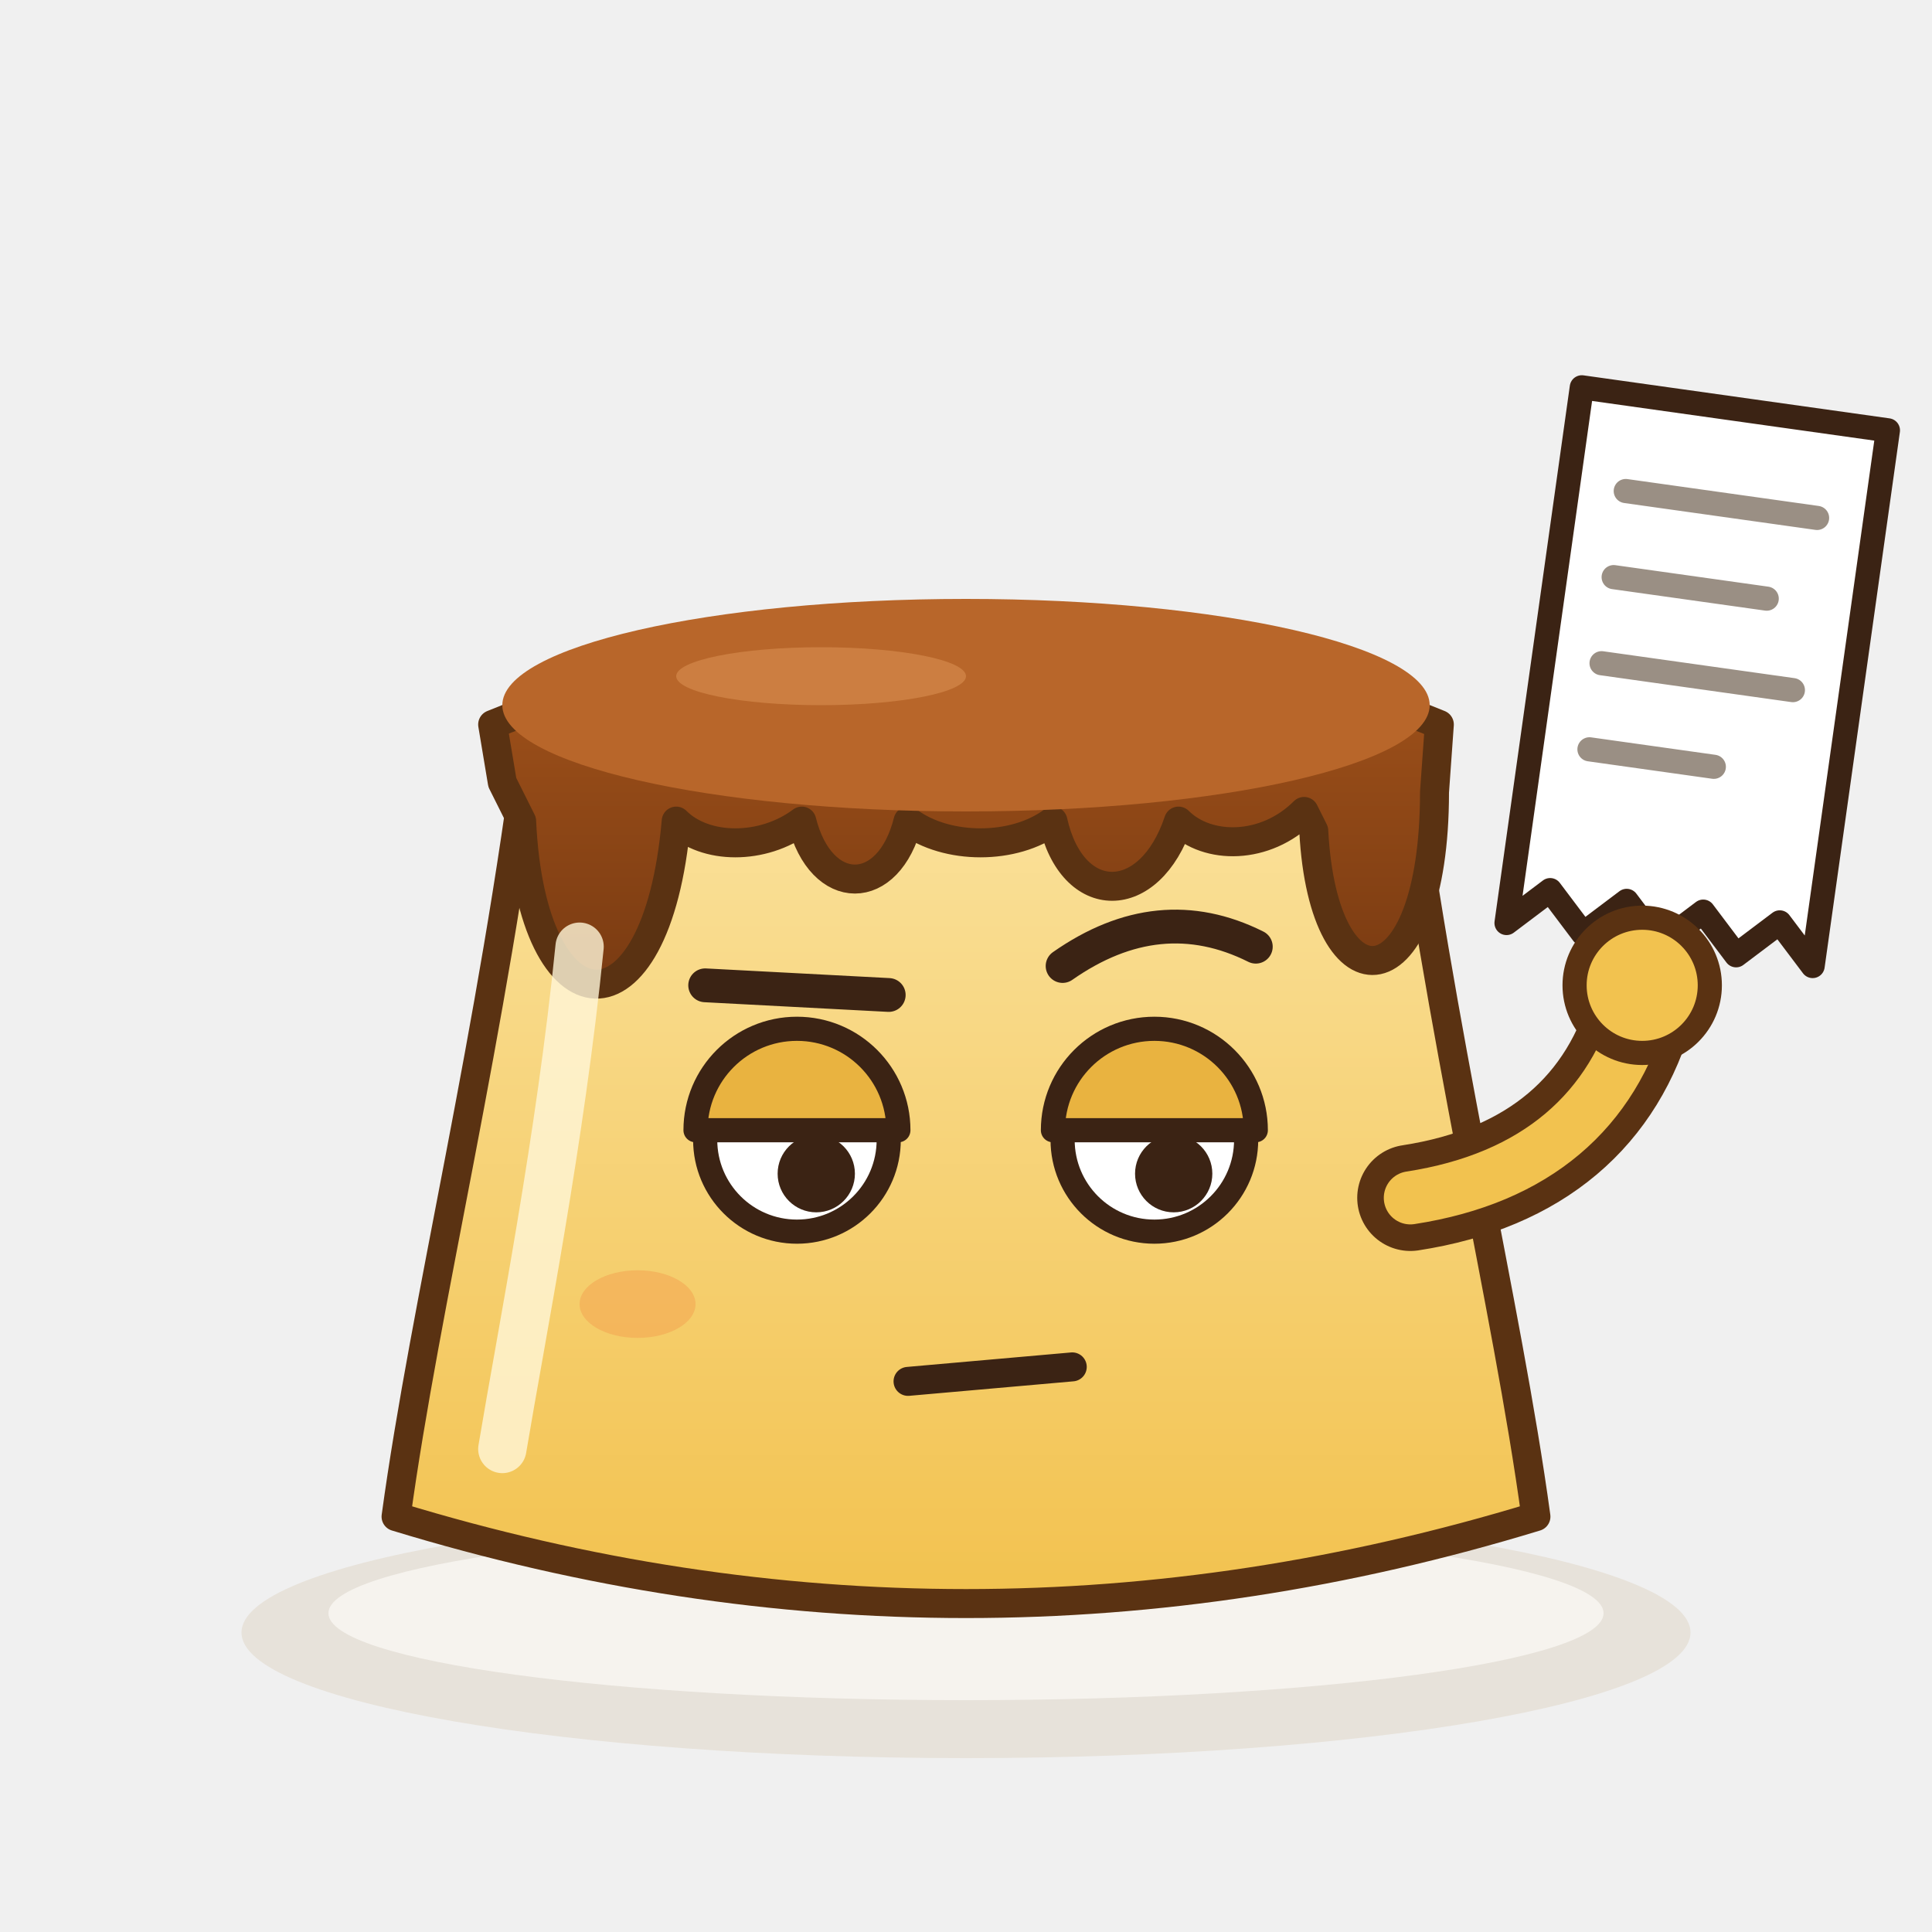
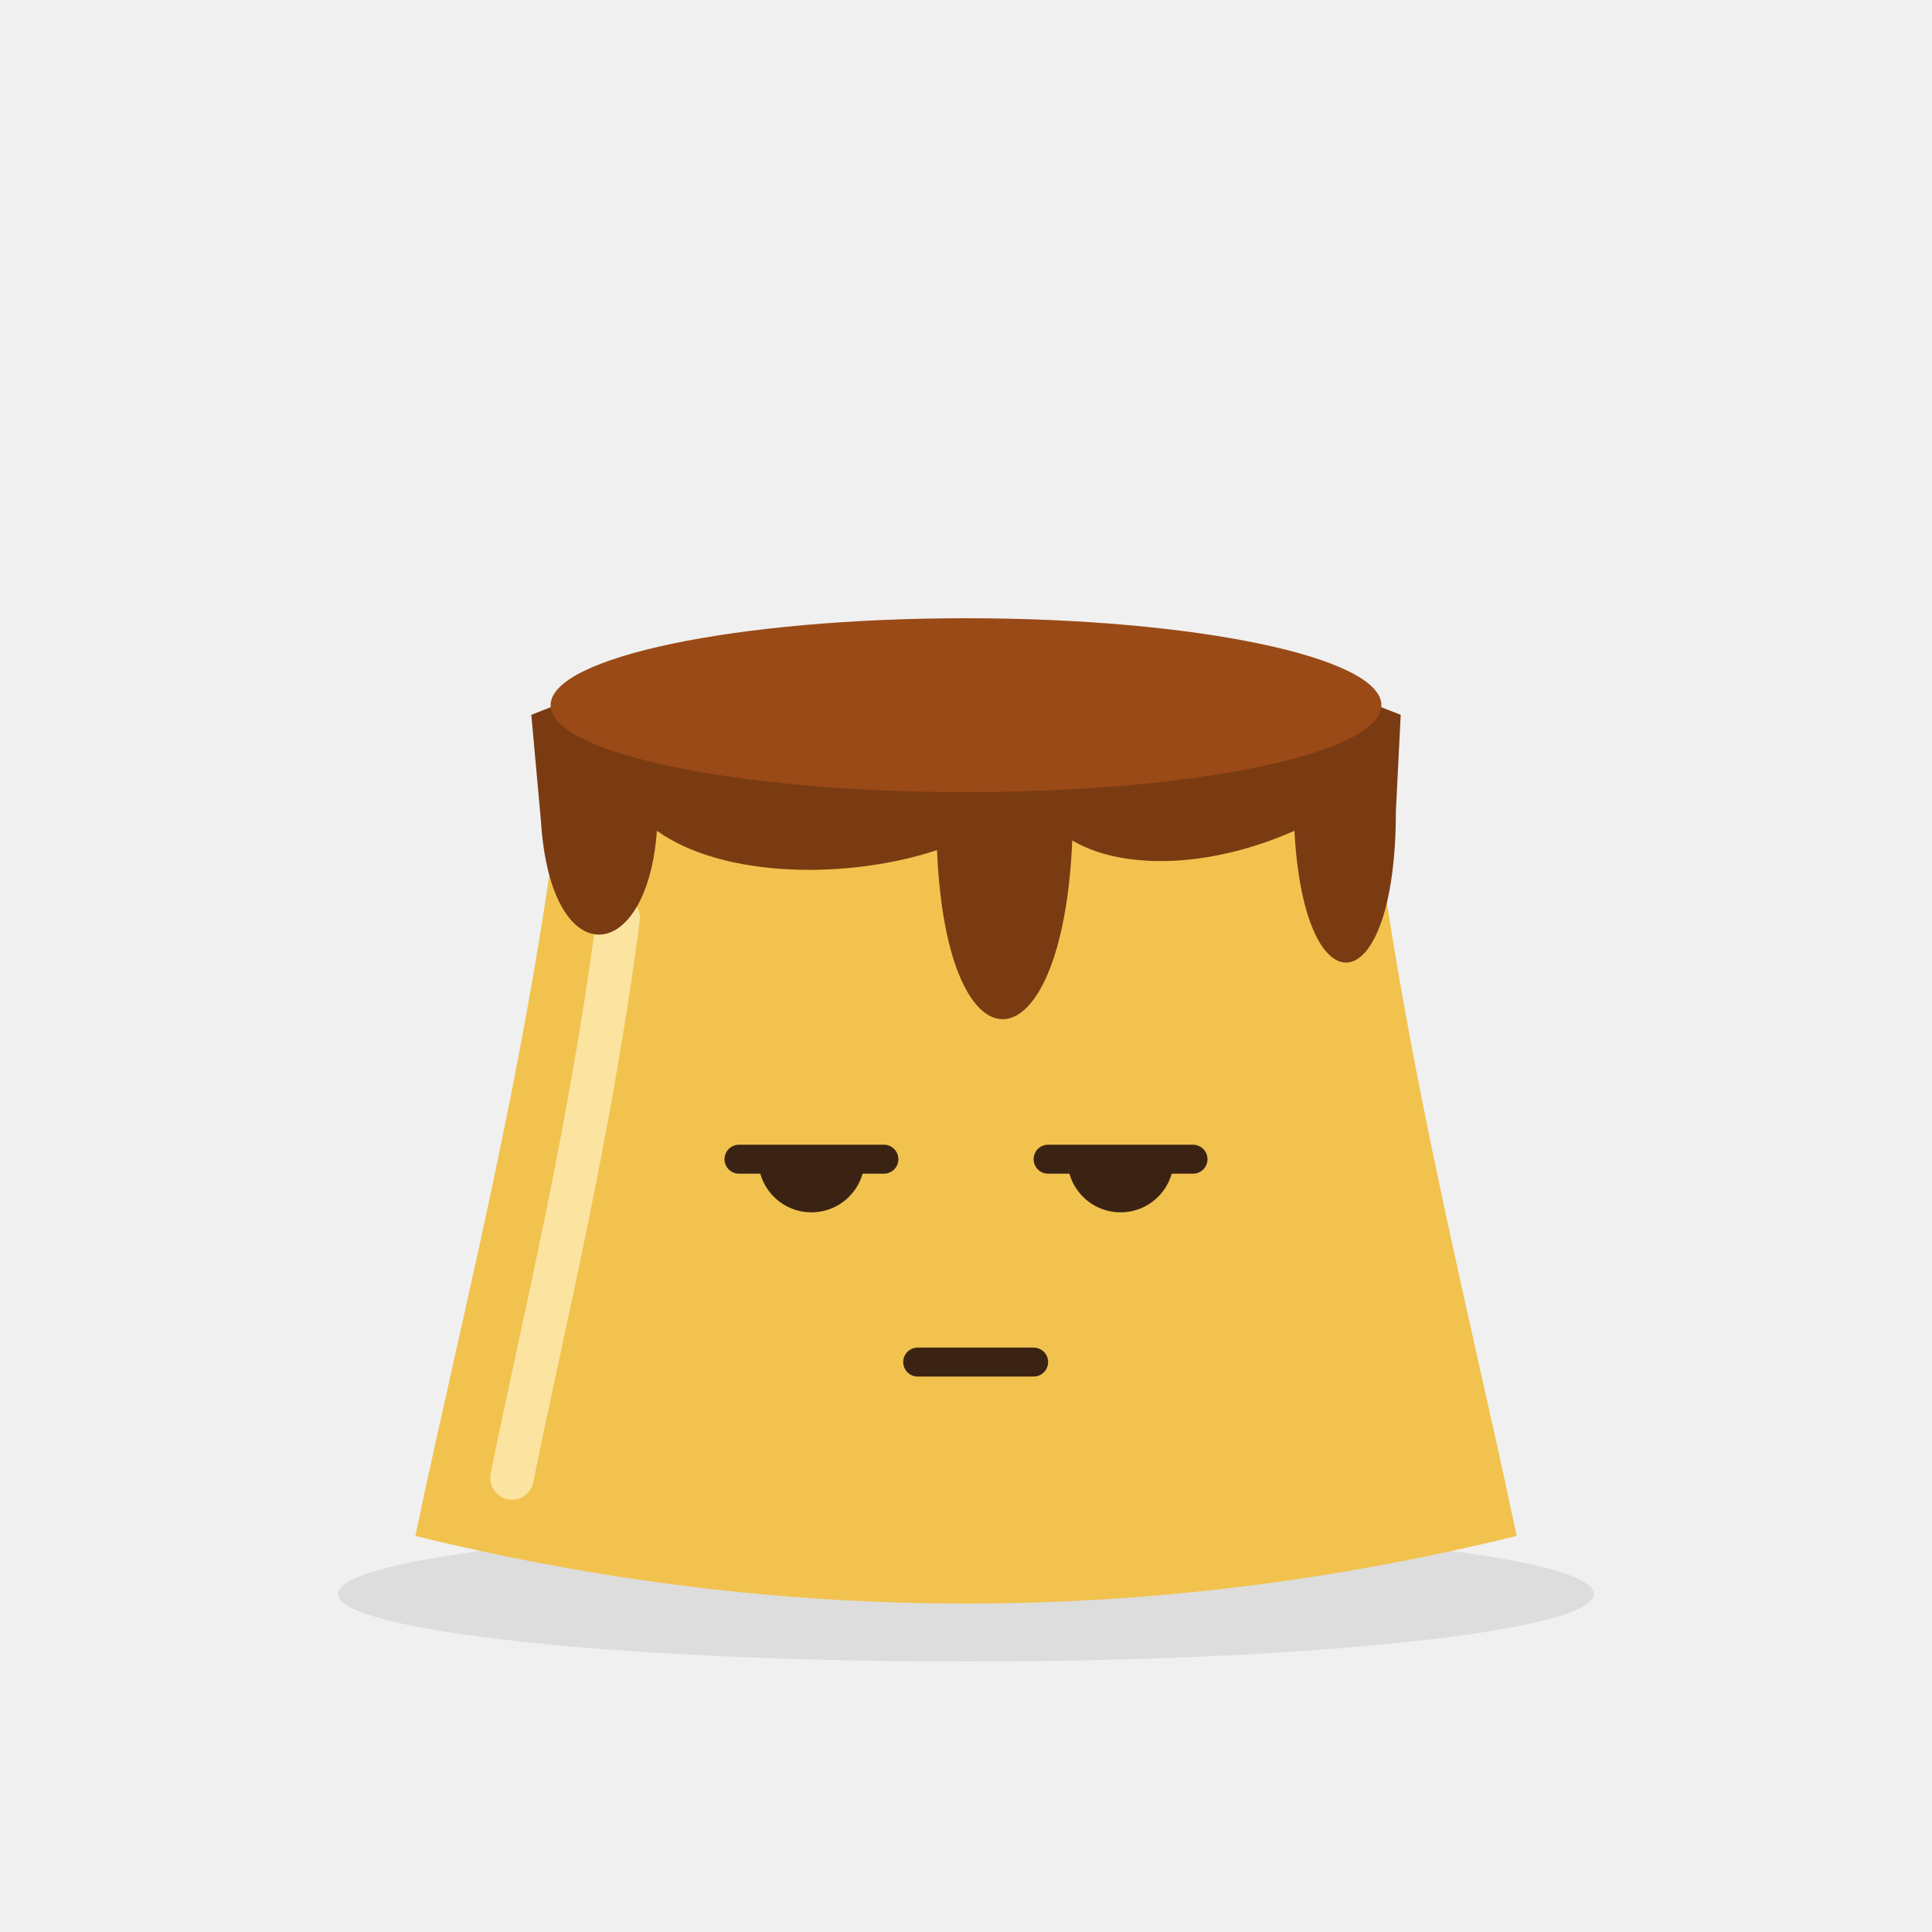
<svg xmlns="http://www.w3.org/2000/svg" viewBox="0 0 400 400" width="400" height="400">
-   <defs>
-     <linearGradient id="custard" x1="0" y1="0" x2="0" y2="1">
-       <stop offset="0" stop-color="#FBE3A0" />
-       <stop offset="1" stop-color="#F2C24F" />
-     </linearGradient>
-     <linearGradient id="caramel" x1="0" y1="0" x2="0" y2="1">
-       <stop offset="0" stop-color="#A4541B" />
-       <stop offset="1" stop-color="#7A3B12" />
-     </linearGradient>
-   </defs>
-   <ellipse cx="200" cy="338" rx="150" ry="26" fill="#E7E2DA" />
-   <ellipse cx="200" cy="334" rx="132" ry="18" fill="#F6F3EE" />
-   <path d="M110 150 C 102 214, 88 270, 82 314 Q 200 350 318 314 C 312 270, 298 214, 290 150 Z" fill="url(#custard)" stroke="#5A3212" stroke-width="6" stroke-linejoin="round" />
-   <path d="M102 150 Q 200 110 298 150 L 297 164            C 297 208, 274 210, 272 172 L 270 168            C 262 176, 250 176, 244 170            C 238 188, 222 188, 218 170            C 210 176, 196 176, 188 170            C 184 186, 170 186, 166 170            C 158 176, 146 176, 140 170            C 136 216, 110 214, 108 170 L 104 162 Z" fill="url(#caramel)" stroke="#5A3212" stroke-width="6" stroke-linejoin="round" />
-   <ellipse cx="200" cy="146" rx="96" ry="22" fill="#B8662A" />
-   <ellipse cx="170" cy="140" rx="30" ry="6" fill="#D4894A" opacity=".7" />
-   <path d="M120 196 C 116 236, 108 276, 104 300" fill="none" stroke="#FFF6D8" stroke-width="10" stroke-linecap="round" opacity=".8" />
-   <g stroke="#3B2314" stroke-width="5" stroke-linecap="round">
-     <circle cx="165" cy="236" r="19" fill="#fff" />
-     <circle cx="239" cy="236" r="19" fill="#fff" />
-   </g>
-   <circle cx="169" cy="243" r="8" fill="#3B2314" />
-   <circle cx="243" cy="243" r="8" fill="#3B2314" />
-   <path d="M144 234 A 21 21 0 0 1 186 234 Z" fill="#E9B340" stroke="#3B2314" stroke-width="5" stroke-linejoin="round" />
-   <path d="M218 234 A 21 21 0 0 1 260 234 Z" fill="#E9B340" stroke="#3B2314" stroke-width="5" stroke-linejoin="round" />
-   <path d="M146 204 L 184 206" stroke="#3B2314" stroke-width="7" stroke-linecap="round" />
-   <path d="M220 200 Q 240 186 260 196" fill="none" stroke="#3B2314" stroke-width="7" stroke-linecap="round" />
-   <path d="M188 286 L 222 283" stroke="#3B2314" stroke-width="6" stroke-linecap="round" />
-   <ellipse cx="132" cy="270" rx="12" ry="7" fill="#F29B4B" opacity=".45" />
-   <path d="M292 248 C 318 244, 334 230, 340 208" fill="none" stroke="#5A3212" stroke-width="22" stroke-linecap="round" />
-   <path d="M292 248 C 318 244, 334 230, 340 208" fill="none" stroke="#F2C24F" stroke-width="11" stroke-linecap="round" />
-   <g transform="rotate(8 350 150)">
-     <path d="M318 84 L 382 84 L 382 196 L 374 188 L 366 196 L 358 188 L 350 196 L 342 188 L 334 196 L 326 188 L 318 196 Z" fill="#FFFFFF" stroke="#3B2314" stroke-width="5" stroke-linejoin="round" />
-     <path d="M330 104 H 370 M330 122 H 362 M330 140 H 370 M330 158 H 356" stroke="#9A8F84" stroke-width="5" stroke-linecap="round" />
-   </g>
-   <circle cx="340" cy="204" r="14" fill="#F2C24F" stroke="#5A3212" stroke-width="5" />
+   <ellipse cx="200" cy="330" rx="130" ry="14" fill="#000" opacity=".08" />
+   <path d="M118 146 C 112 210, 96 270, 86 318 Q 200 346 314 318 C 304 270, 288 210, 282 146 Z" fill="#F2C24F" />
+   <path d="M128 190 C 122 236, 112 276, 106 306" fill="none" stroke="#FBE3A0" stroke-width="9" stroke-linecap="round" />
+   <path d="M110 148 Q 200 112 290 148 L 289 168 C 289 208, 270 210, 268 172 C 250 180, 232 180, 222 174 C 220 222, 196 224, 194 176 C 176 182, 150 182, 136 172 C 134 200, 114 202, 112 170 Z" fill="#7A3B12" />
+   <ellipse cx="200" cy="146" rx="86" ry="18" fill="#9A4A17" />
+   <path d="M157 240 A 11 11 0 0 0 179 240 Z" fill="#3B2314" />
+   <path d="M153 240 H 183" stroke="#3B2314" stroke-width="6" stroke-linecap="round" />
+   <path d="M221 240 A 11 11 0 0 0 243 240 Z" fill="#3B2314" />
+   <path d="M217 240 H 247" stroke="#3B2314" stroke-width="6" stroke-linecap="round" />
+   <path d="M190 282 H 214" stroke="#3B2314" stroke-width="6" stroke-linecap="round" />
</svg>
